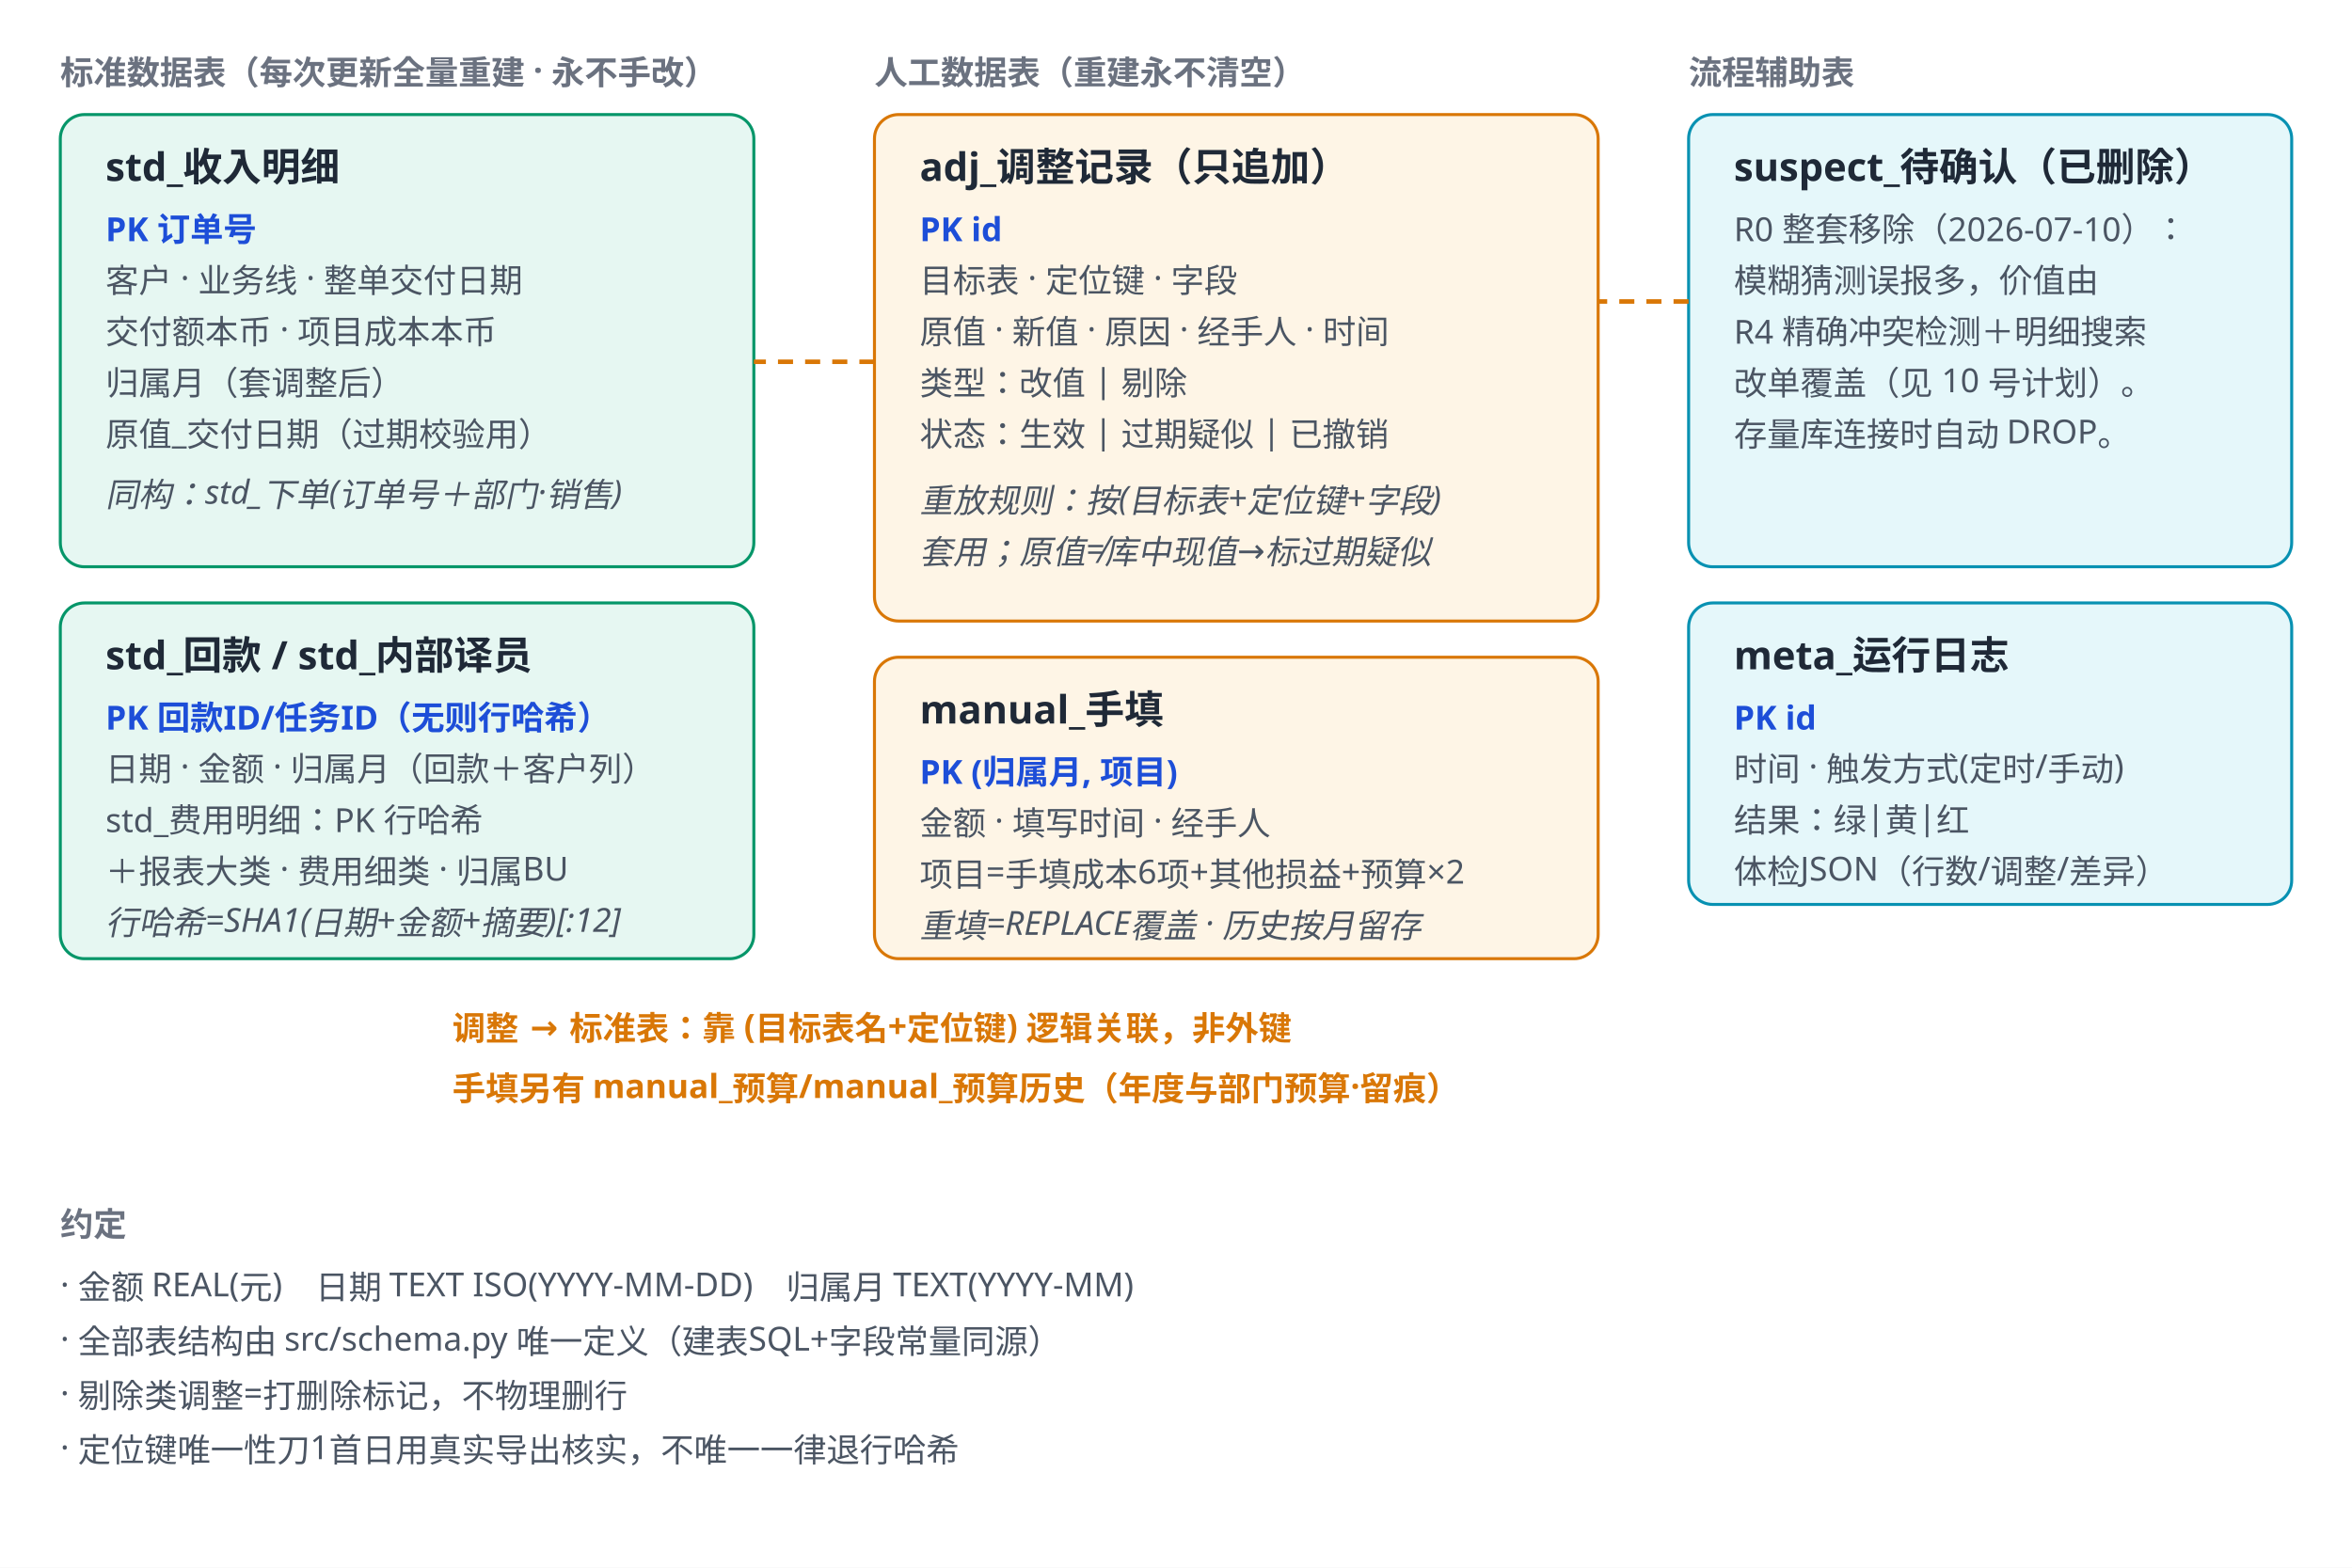
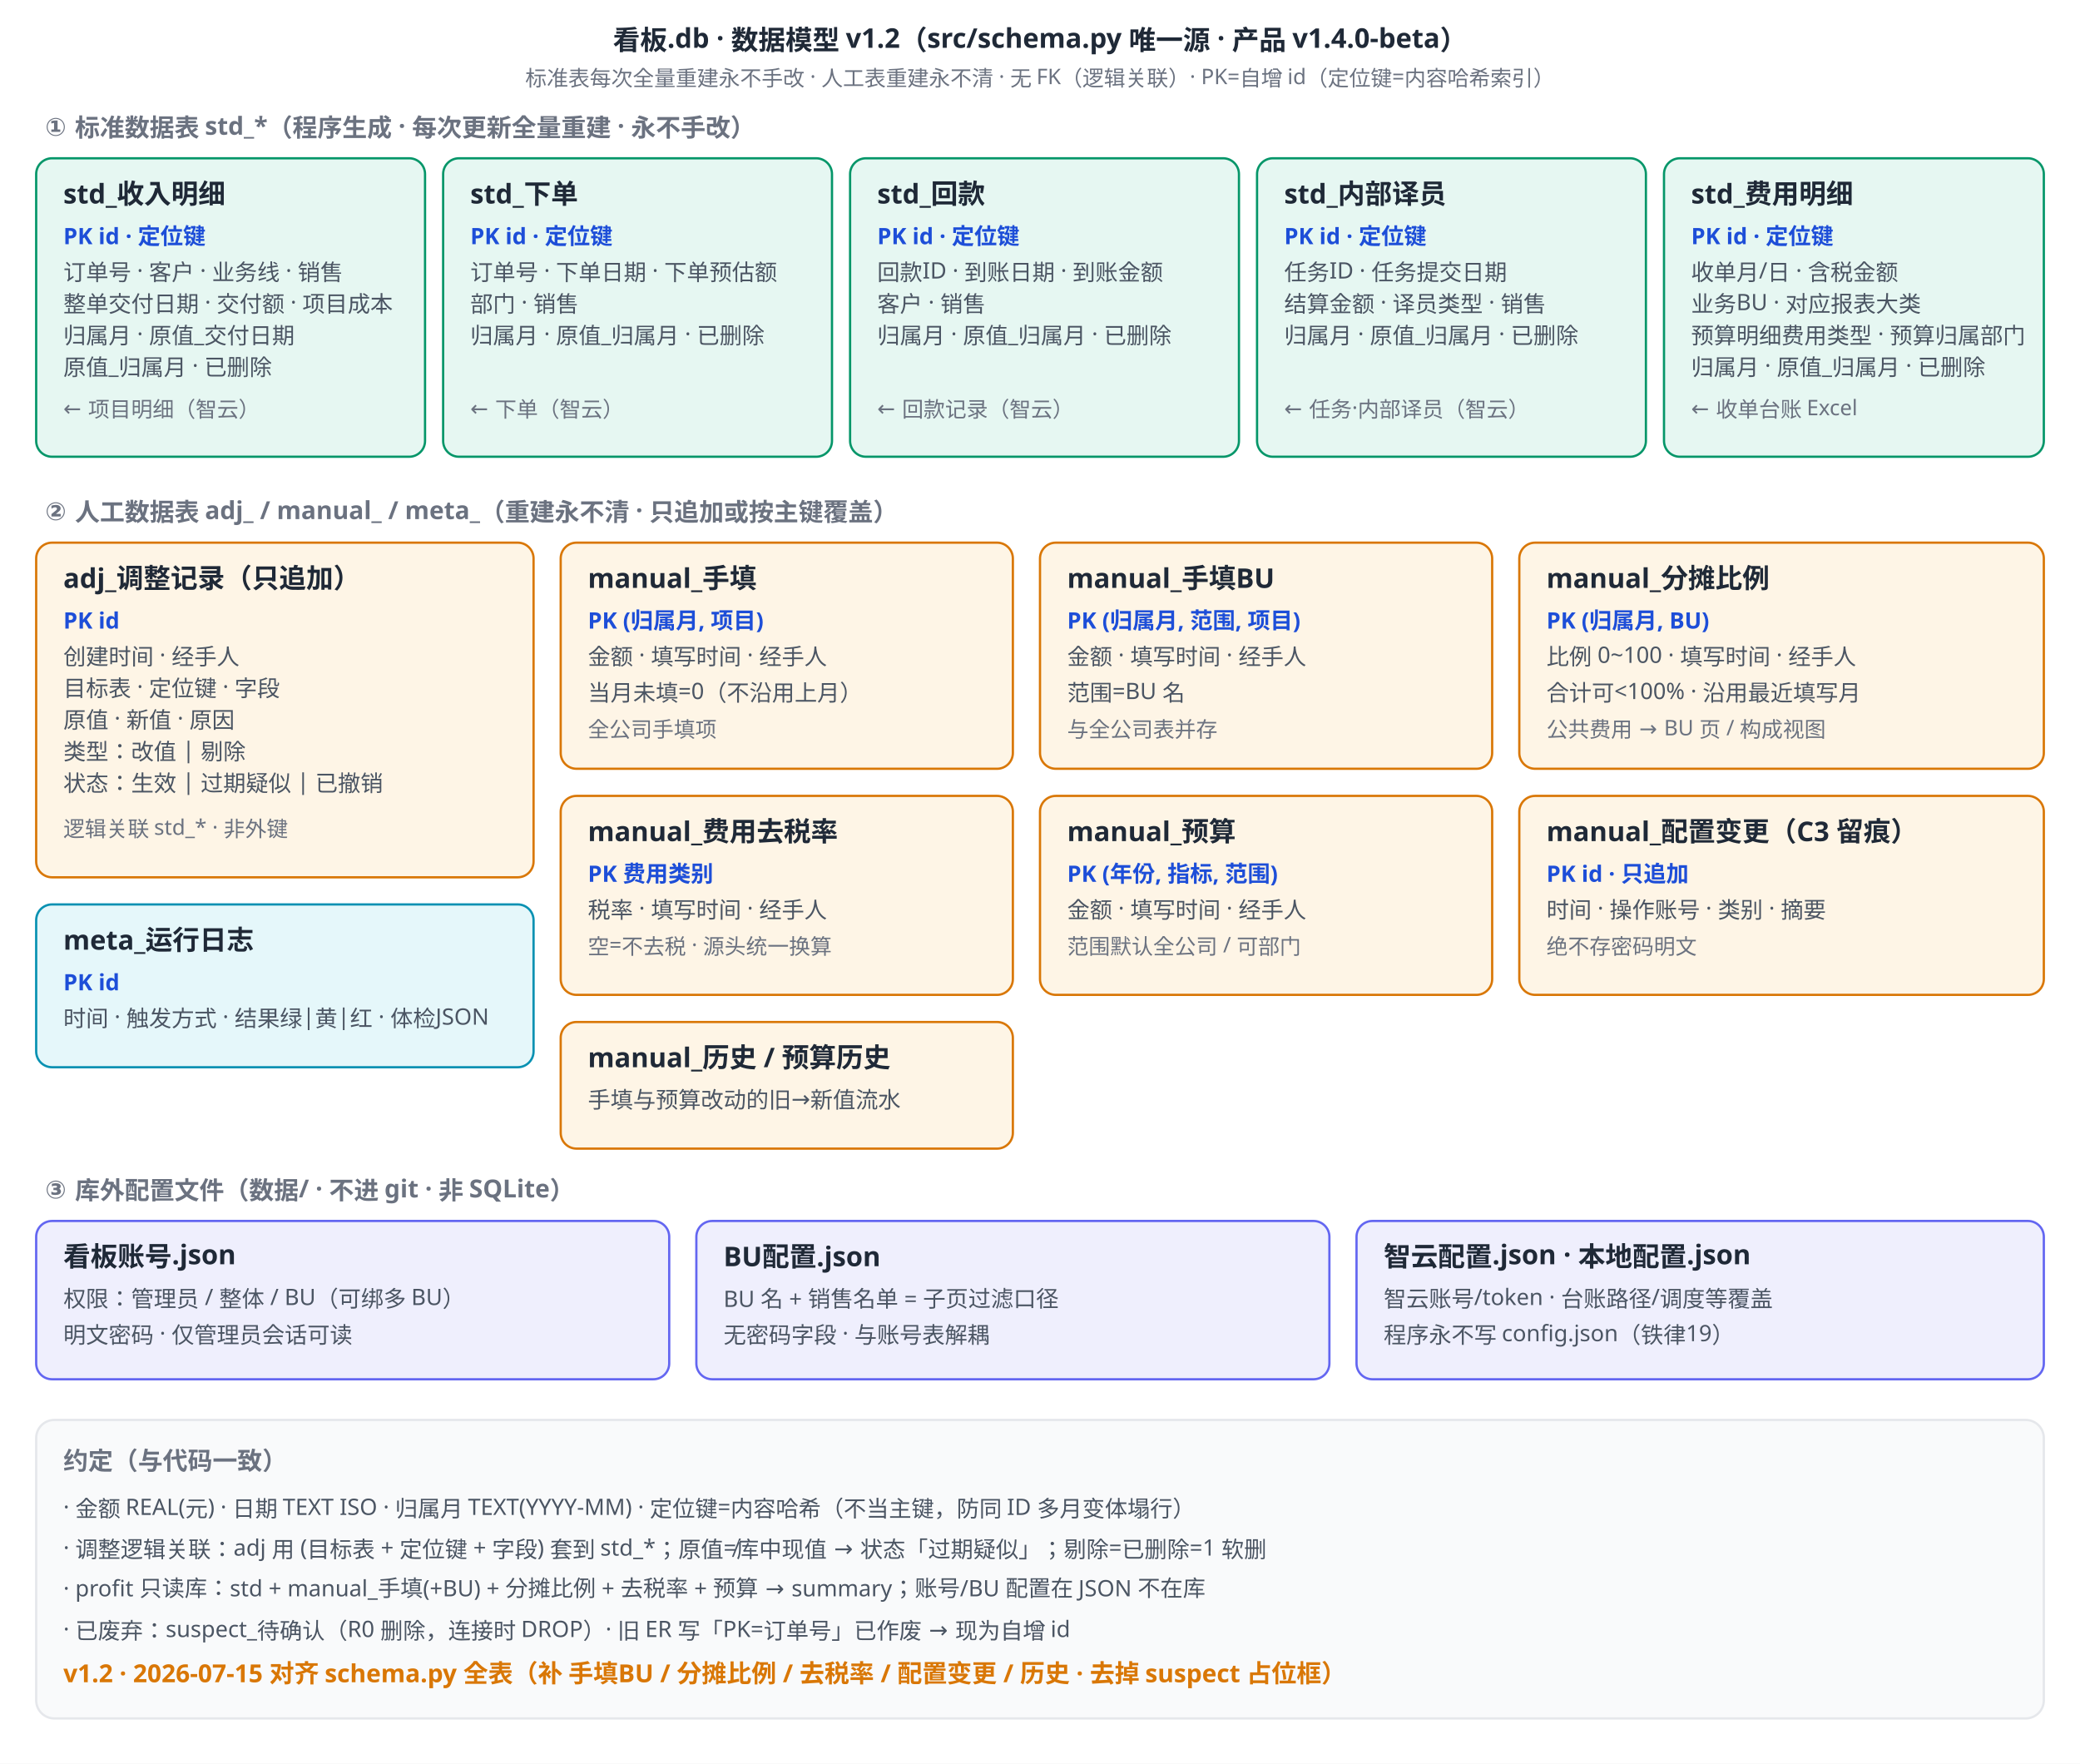
- <svg xmlns="http://www.w3.org/2000/svg" viewBox="0 0 780 520" role="img" font-family="system-ui, sans-serif">
+ <svg xmlns="http://www.w3.org/2000/svg" viewBox="0 0 920 780" role="img" font-family="system-ui, sans-serif">
  <style>
- .h{fill:#1f2937;font-size:13px;font-weight:700}
- .f{fill:#4b5563;font-size:11px}
- .k{fill:#1d4ed8;font-size:11px;font-weight:600}
+ .h{fill:#1f2937;font-size:12px;font-weight:700}
+ .f{fill:#4b5563;font-size:10px}
+ .k{fill:#1d4ed8;font-size:10px;font-weight:600}
.lbl{fill:#6b7280;font-size:11px;font-weight:600}
- .rel{stroke:#d97706;stroke-width:1.5;fill:none;stroke-dasharray:5 4}
.rt{fill:#d97706;font-size:11px;font-weight:600}
+ .xs{fill:#6b7280;font-size:9.5px}
</style>
-   <rect x="0" y="0" width="780" height="520" fill="#ffffff" />
-   <text x="20" y="28" class="lbl">标准数据表（每次更新全量重建 · 永不手改）</text>
-   <rect x="20" y="38" width="230" height="150" rx="8" fill="#10b9811a" stroke="#059669" />
-   <text x="35" y="60" class="h">std_收入明细</text>
-   <text x="35" y="80" class="k">PK 订单号</text>
-   <text x="35" y="97" class="f">客户 · 业务线 · 整单交付日期</text>
-   <text x="35" y="114" class="f">交付额本币 · 项目成本本币</text>
-   <text x="35" y="131" class="f">归属月（套调整后）</text>
-   <text x="35" y="148" class="f">原值_交付日期（过期校验用）</text>
-   <text x="35" y="168" class="f" font-style="italic">同构：std_下单(订单号＋部门·销售)</text>
-   <rect x="20" y="200" width="230" height="118" rx="8" fill="#10b9811a" stroke="#059669" />
-   <text x="35" y="222" class="h">std_回款 / std_内部译员</text>
-   <text x="35" y="242" class="k">PK 回款ID/任务ID（无则行哈希）</text>
-   <text x="35" y="259" class="f">日期 · 金额 · 归属月（回款＋客户列）</text>
-   <text x="35" y="276" class="f">std_费用明细：PK 行哈希</text>
-   <text x="35" y="293" class="f">＋报表大类 · 费用细类 · 归属BU</text>
-   <text x="35" y="310" class="f" font-style="italic">行哈希=SHA1(日期+金额+摘要)[:12]</text>
-   <text x="290" y="28" class="lbl">人工数据表（重建永不清空）</text>
-   <rect x="290" y="38" width="240" height="168" rx="8" fill="#f59e0b1a" stroke="#d97706" />
-   <text x="305" y="60" class="h">adj_调整记录（只追加）</text>
-   <text x="305" y="80" class="k">PK id</text>
-   <text x="305" y="97" class="f">目标表 · 定位键 · 字段</text>
-   <text x="305" y="114" class="f">原值 · 新值 · 原因 · 经手人 · 时间</text>
-   <text x="305" y="131" class="f">类型：改值 | 剔除</text>
-   <text x="305" y="148" class="f">状态：生效 | 过期疑似 | 已撤销</text>
-   <text x="305" y="170" class="f" font-style="italic">重放规则：按(目标表+定位键+字段)</text>
-   <text x="305" y="187" class="f" font-style="italic">套用；原值≠库中现值→标过期疑似</text>
-   <rect x="290" y="218" width="240" height="100" rx="8" fill="#f59e0b1a" stroke="#d97706" />
-   <text x="305" y="240" class="h">manual_手填</text>
-   <text x="305" y="260" class="k">PK (归属月, 项目)</text>
-   <text x="305" y="277" class="f">金额 · 填写时间 · 经手人</text>
-   <text x="305" y="294" class="f">项目=手填成本6项+其他损益+预算×2</text>
-   <text x="305" y="311" class="f" font-style="italic">重填=REPLACE覆盖 · 历史按月留存</text>
-   <text x="560" y="28" class="lbl">流程辅助表</text>
-   <rect x="560" y="38" width="200" height="150" rx="8" fill="#06b6d41a" stroke="#0891b2" />
-   <text x="575" y="60" class="h">suspect_待确认（已删除）</text>
-   <text x="575" y="80" class="f">R0 整套移除（2026-07-10）：</text>
-   <text x="575" y="97" class="f">模糊猜测误报多，价值由</text>
-   <text x="575" y="114" class="f">R4 精确冲突检测＋明细搜索</text>
-   <text x="575" y="131" class="f">改单覆盖（见 10 号计划）。</text>
-   <text x="575" y="148" class="f">存量库连接时自动 DROP。</text>
-   <rect x="560" y="200" width="200" height="100" rx="8" fill="#06b6d41a" stroke="#0891b2" />
-   <text x="575" y="222" class="h">meta_运行日志</text>
-   <text x="575" y="242" class="k">PK id</text>
-   <text x="575" y="259" class="f">时间 · 触发方式(定时/手动)</text>
-   <text x="575" y="276" class="f">结果：绿|黄|红</text>
-   <text x="575" y="293" class="f">体检JSON（行数/调整/差异）</text>
-   <path class="rel" d="M290 120 L250 120" />
-   <text x="150" y="345" class="rt">调整 → 标准表：靠 (目标表名+定位键) 逻辑关联，非外键</text>
-   <path class="rel" d="M560 100 L530 100" />
-   <text x="150" y="365" class="rt">手填另有 manual_预算/manual_预算历史（年度与部门预算·留痕）</text>
-   <text x="20" y="410" class="lbl">约定</text>
-   <text x="20" y="430" class="f">· 金额 REAL(元)　日期 TEXT ISO(YYYY-MM-DD)　归属月 TEXT(YYYY-MM)</text>
-   <text x="20" y="448" class="f">· 全部表结构由 src/schema.py 唯一定义（建表SQL+字段常量同源）</text>
-   <text x="20" y="466" class="f">· 剔除类调整=打删除标记，不物理删行</text>
-   <text x="20" y="484" class="f">· 定位键唯一性刀1首日用真实导出核实，不唯一一律退行哈希</text>
+   <rect x="0" y="0" width="920" height="780" fill="#ffffff" />
+   <text x="460" y="22" class="h" text-anchor="middle" font-size="14">看板.db · 数据模型 v1.2（src/schema.py 唯一源 · 产品 v1.4.0-beta）</text>
+   <text x="460" y="38" class="xs" text-anchor="middle">标准表每次全量重建永不手改 · 人工表重建永不清 · 无 FK（逻辑关联）· PK=自增 id（定位键=内容哈希索引）</text>
+   <text x="20" y="60" class="lbl">① 标准数据表 std_*（程序生成 · 每次更新全量重建 · 永不手改）</text>
+   <rect x="16" y="70" width="172" height="132" rx="7" fill="#10b9811a" stroke="#059669" />
+   <text x="28" y="90" class="h">std_收入明细</text>
+   <text x="28" y="108" class="k">PK id · 定位键</text>
+   <text x="28" y="124" class="f">订单号 · 客户 · 业务线 · 销售</text>
+   <text x="28" y="138" class="f">整单交付日期 · 交付额 · 项目成本</text>
+   <text x="28" y="152" class="f">归属月 · 原值_交付日期</text>
+   <text x="28" y="166" class="f">原值_归属月 · 已删除</text>
+   <text x="28" y="184" class="xs">← 项目明细（智云）</text>
+   <rect x="196" y="70" width="172" height="132" rx="7" fill="#10b9811a" stroke="#059669" />
+   <text x="208" y="90" class="h">std_下单</text>
+   <text x="208" y="108" class="k">PK id · 定位键</text>
+   <text x="208" y="124" class="f">订单号 · 下单日期 · 下单预估额</text>
+   <text x="208" y="138" class="f">部门 · 销售</text>
+   <text x="208" y="152" class="f">归属月 · 原值_归属月 · 已删除</text>
+   <text x="208" y="184" class="xs">← 下单（智云）</text>
+   <rect x="376" y="70" width="172" height="132" rx="7" fill="#10b9811a" stroke="#059669" />
+   <text x="388" y="90" class="h">std_回款</text>
+   <text x="388" y="108" class="k">PK id · 定位键</text>
+   <text x="388" y="124" class="f">回款ID · 到账日期 · 到账金额</text>
+   <text x="388" y="138" class="f">客户 · 销售</text>
+   <text x="388" y="152" class="f">归属月 · 原值_归属月 · 已删除</text>
+   <text x="388" y="184" class="xs">← 回款记录（智云）</text>
+   <rect x="556" y="70" width="172" height="132" rx="7" fill="#10b9811a" stroke="#059669" />
+   <text x="568" y="90" class="h">std_内部译员</text>
+   <text x="568" y="108" class="k">PK id · 定位键</text>
+   <text x="568" y="124" class="f">任务ID · 任务提交日期</text>
+   <text x="568" y="138" class="f">结算金额 · 译员类型 · 销售</text>
+   <text x="568" y="152" class="f">归属月 · 原值_归属月 · 已删除</text>
+   <text x="568" y="184" class="xs">← 任务·内部译员（智云）</text>
+   <rect x="736" y="70" width="168" height="132" rx="7" fill="#10b9811a" stroke="#059669" />
+   <text x="748" y="90" class="h">std_费用明细</text>
+   <text x="748" y="108" class="k">PK id · 定位键</text>
+   <text x="748" y="124" class="f">收单月/日 · 含税金额</text>
+   <text x="748" y="138" class="f">业务BU · 对应报表大类</text>
+   <text x="748" y="152" class="f">预算明细费用类型 · 预算归属部门</text>
+   <text x="748" y="166" class="f">归属月 · 原值_归属月 · 已删除</text>
+   <text x="748" y="184" class="xs">← 收单台账 Excel</text>
+   <text x="20" y="230" class="lbl">② 人工数据表 adj_ / manual_ / meta_（重建永不清 · 只追加或按主键覆盖）</text>
+   <rect x="16" y="240" width="220" height="148" rx="7" fill="#f59e0b1a" stroke="#d97706" />
+   <text x="28" y="260" class="h">adj_调整记录（只追加）</text>
+   <text x="28" y="278" class="k">PK id</text>
+   <text x="28" y="294" class="f">创建时间 · 经手人</text>
+   <text x="28" y="308" class="f">目标表 · 定位键 · 字段</text>
+   <text x="28" y="322" class="f">原值 · 新值 · 原因</text>
+   <text x="28" y="336" class="f">类型：改值 | 剔除</text>
+   <text x="28" y="350" class="f">状态：生效 | 过期疑似 | 已撤销</text>
+   <text x="28" y="370" class="xs">逻辑关联 std_* · 非外键</text>
+   <rect x="248" y="240" width="200" height="100" rx="7" fill="#f59e0b1a" stroke="#d97706" />
+   <text x="260" y="260" class="h">manual_手填</text>
+   <text x="260" y="278" class="k">PK (归属月, 项目)</text>
+   <text x="260" y="294" class="f">金额 · 填写时间 · 经手人</text>
+   <text x="260" y="310" class="f">当月未填=0（不沿用上月）</text>
+   <text x="260" y="326" class="xs">全公司手填项</text>
+   <rect x="460" y="240" width="200" height="100" rx="7" fill="#f59e0b1a" stroke="#d97706" />
+   <text x="472" y="260" class="h">manual_手填BU</text>
+   <text x="472" y="278" class="k">PK (归属月, 范围, 项目)</text>
+   <text x="472" y="294" class="f">金额 · 填写时间 · 经手人</text>
+   <text x="472" y="310" class="f">范围=BU 名</text>
+   <text x="472" y="326" class="xs">与全公司表并存</text>
+   <rect x="672" y="240" width="232" height="100" rx="7" fill="#f59e0b1a" stroke="#d97706" />
+   <text x="684" y="260" class="h">manual_分摊比例</text>
+   <text x="684" y="278" class="k">PK (归属月, BU)</text>
+   <text x="684" y="294" class="f">比例 0~100 · 填写时间 · 经手人</text>
+   <text x="684" y="310" class="f">合计可&lt;100% · 沿用最近填写月</text>
+   <text x="684" y="326" class="xs">公共费用 → BU 页 / 构成视图</text>
+   <rect x="248" y="352" width="200" height="88" rx="7" fill="#f59e0b1a" stroke="#d97706" />
+   <text x="260" y="372" class="h">manual_费用去税率</text>
+   <text x="260" y="390" class="k">PK 费用类别</text>
+   <text x="260" y="406" class="f">税率 · 填写时间 · 经手人</text>
+   <text x="260" y="422" class="xs">空=不去税 · 源头统一换算</text>
+   <rect x="460" y="352" width="200" height="88" rx="7" fill="#f59e0b1a" stroke="#d97706" />
+   <text x="472" y="372" class="h">manual_预算</text>
+   <text x="472" y="390" class="k">PK (年份, 指标, 范围)</text>
+   <text x="472" y="406" class="f">金额 · 填写时间 · 经手人</text>
+   <text x="472" y="422" class="xs">范围默认全公司 / 可部门</text>
+   <rect x="672" y="352" width="232" height="88" rx="7" fill="#f59e0b1a" stroke="#d97706" />
+   <text x="684" y="372" class="h">manual_配置变更（C3 留痕）</text>
+   <text x="684" y="390" class="k">PK id · 只追加</text>
+   <text x="684" y="406" class="f">时间 · 操作账号 · 类别 · 摘要</text>
+   <text x="684" y="422" class="xs">绝不存密码明文</text>
+   <rect x="16" y="400" width="220" height="72" rx="7" fill="#06b6d41a" stroke="#0891b2" />
+   <text x="28" y="420" class="h">meta_运行日志</text>
+   <text x="28" y="438" class="k">PK id</text>
+   <text x="28" y="454" class="f">时间 · 触发方式 · 结果绿|黄|红 · 体检JSON</text>
+   <rect x="248" y="452" width="200" height="56" rx="7" fill="#f59e0b1a" stroke="#d97706" />
+   <text x="260" y="472" class="h">manual_历史 / 预算历史</text>
+   <text x="260" y="490" class="f">手填与预算改动的旧→新值流水</text>
+   <text x="20" y="530" class="lbl">③ 库外配置文件（数据/ · 不进 git · 非 SQLite）</text>
+   <rect x="16" y="540" width="280" height="70" rx="7" fill="#6366f11a" stroke="#6366f1" />
+   <text x="28" y="560" class="h">看板账号.json</text>
+   <text x="28" y="578" class="f">权限：管理员 / 整体 / BU（可绑多 BU）</text>
+   <text x="28" y="594" class="f">明文密码 · 仅管理员会话可读</text>
+   <rect x="308" y="540" width="280" height="70" rx="7" fill="#6366f11a" stroke="#6366f1" />
+   <text x="320" y="560" class="h">BU配置.json</text>
+   <text x="320" y="578" class="f">BU 名 + 销售名单 = 子页过滤口径</text>
+   <text x="320" y="594" class="f">无密码字段 · 与账号表解耦</text>
+   <rect x="600" y="540" width="304" height="70" rx="7" fill="#6366f11a" stroke="#6366f1" />
+   <text x="612" y="560" class="h">智云配置.json · 本地配置.json</text>
+   <text x="612" y="578" class="f">智云账号/token · 台账路径/调度等覆盖</text>
+   <text x="612" y="594" class="f">程序永不写 config.json（铁律19）</text>
+   <rect x="16" y="628" width="888" height="132" rx="8" fill="#f9fafb" stroke="#e5e7eb" />
+   <text x="28" y="650" class="lbl">约定（与代码一致）</text>
+   <text x="28" y="670" class="f">· 金额 REAL(元) · 日期 TEXT ISO · 归属月 TEXT(YYYY-MM) · 定位键=内容哈希（不当主键，防同 ID 多月变体塌行）</text>
+   <text x="28" y="688" class="f">· 调整逻辑关联：adj 用 (目标表 + 定位键 + 字段) 套到 std_*；原值≠库中现值 → 状态「过期疑似」；剔除=已删除=1 软删</text>
+   <text x="28" y="706" class="f">· profit 只读库：std + manual_手填(+BU) + 分摊比例 + 去税率 + 预算 → summary；账号/BU 配置在 JSON 不在库</text>
+   <text x="28" y="724" class="f">· 已废弃：suspect_待确认（R0 删除，连接时 DROP）· 旧 ER 写「PK=订单号」已作废 → 现为自增 id</text>
+   <text x="28" y="744" class="rt">v1.2 · 2026-07-15 对齐 schema.py 全表（补 手填BU / 分摊比例 / 去税率 / 配置变更 / 历史 · 去掉 suspect 占位框）</text>
</svg>
